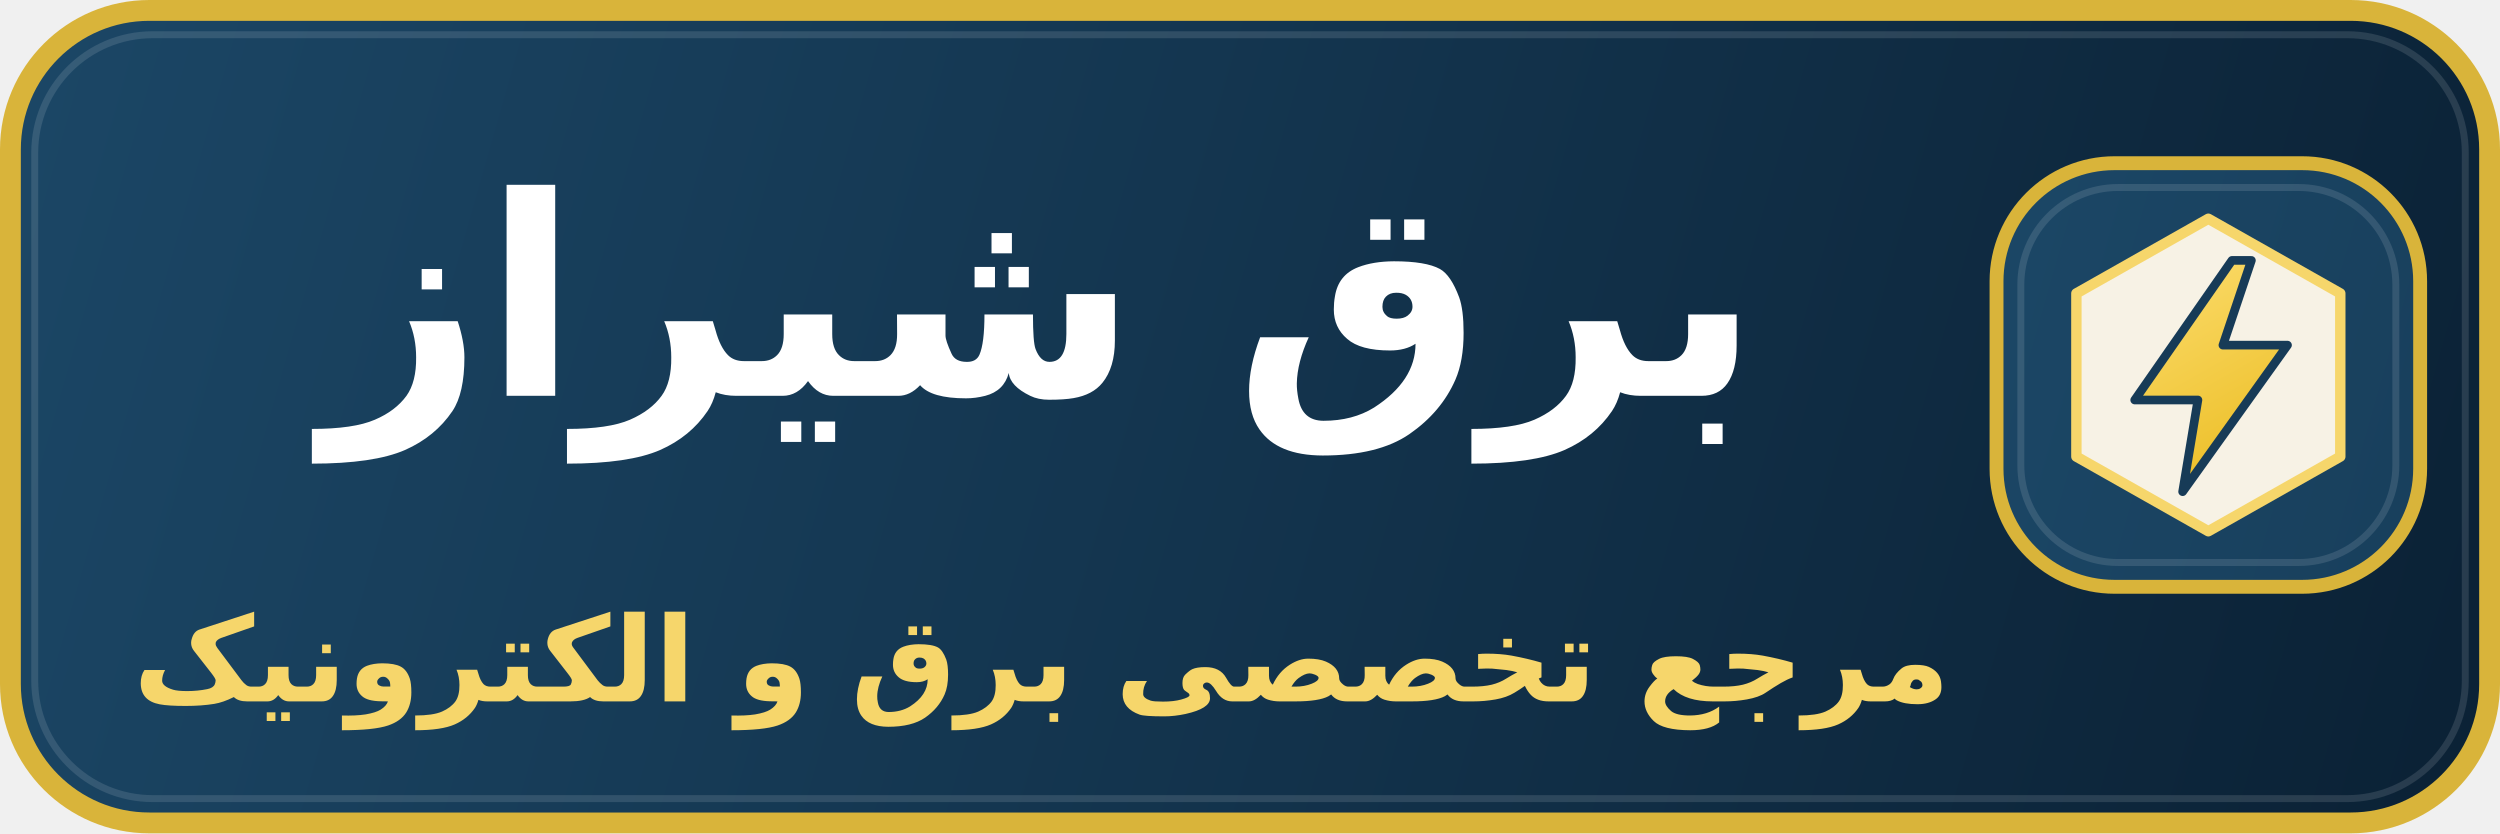
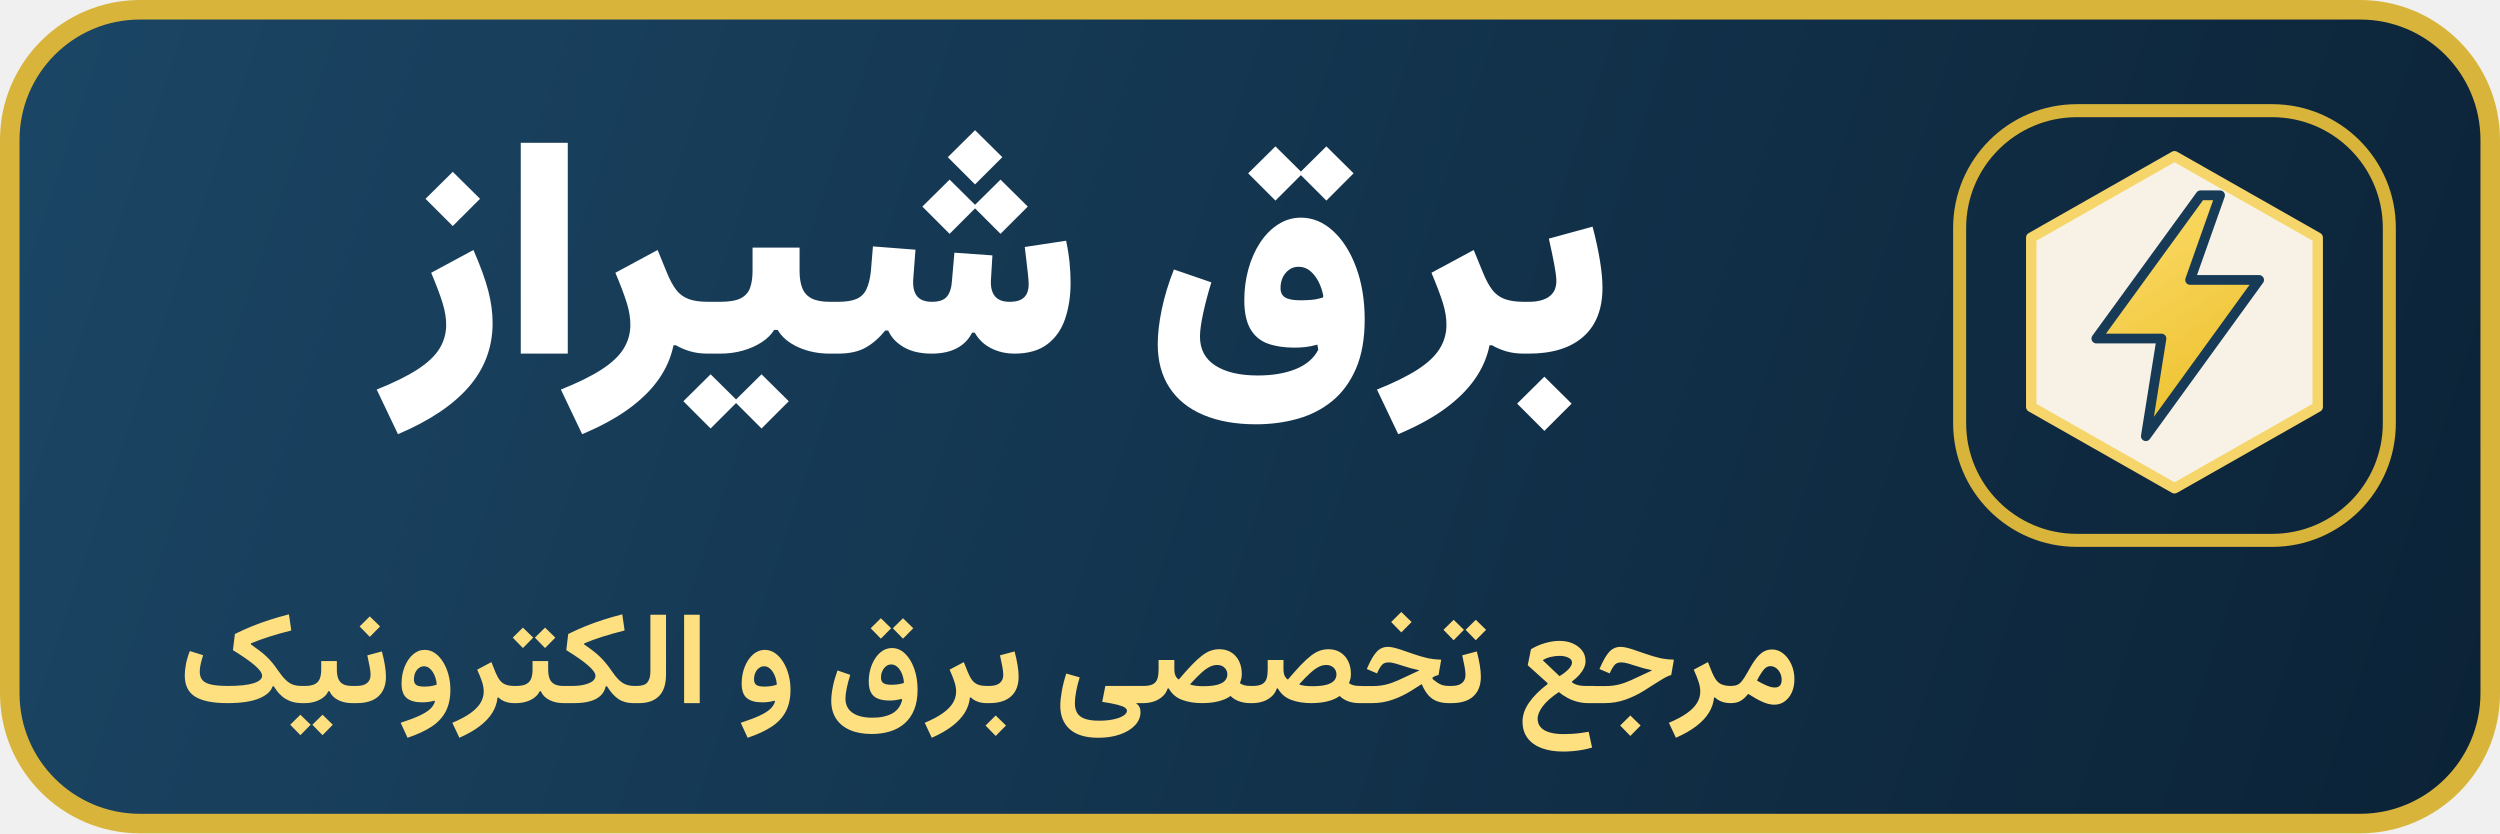
- <svg xmlns="http://www.w3.org/2000/svg" viewBox="0 0 360 120" fill="none" role="img" aria-labelledby="title desc">
+ <svg xmlns="http://www.w3.org/2000/svg" width="192" height="64" viewBox="0 0 192 64" fill="none" role="img" aria-labelledby="title desc">
  <defs>
-     <style>
-       @font-face {
-         font-family: Estedad;
-         font-style: normal;
-         font-weight: 800;
-         src: url('/shop/vendor/fonts/qdvjstk1ogitjvytdpnstdh9kgsljx96izgj.ttf') format('truetype');
-       }
-     </style>
-     <linearGradient id="header-navy" x1="8" y1="5" x2="352" y2="103" gradientUnits="userSpaceOnUse">
+     <linearGradient id="navy" x1="0" y1="0" x2="192" y2="64" gradientUnits="userSpaceOnUse">
      <stop stop-color="#1b4665" />
      <stop offset="1" stop-color="#0b2236" />
    </linearGradient>
-     <linearGradient id="header-gold" x1="20" y1="10" x2="45" y2="54" gradientUnits="userSpaceOnUse">
+     <linearGradient id="gold" x1="159" y1="12" x2="176" y2="38" gradientUnits="userSpaceOnUse">
      <stop stop-color="#ffe27a" />
      <stop offset="1" stop-color="#e7b511" />
    </linearGradient>
  </defs>
-   <rect x="1.5" y="1.5" width="357" height="117" rx="20" fill="url(#header-navy)" stroke="#d9b43a" stroke-width="3" />
-   <rect x="5" y="5" width="350" height="110" rx="17" stroke="#fff" stroke-opacity=".12" />
-   <text x="150" y="57" fill="#fff" font-family="Estedad, Vazirmatn, Tahoma, sans-serif" font-size="40" font-weight="800" text-anchor="middle" direction="rtl" unicode-bidi="plaintext">برق شیراز</text>
-   <text x="150" y="101" fill="#f6d66b" font-family="Estedad, Vazirmatn, Tahoma, sans-serif" font-size="17" font-weight="600" text-anchor="middle" direction="rtl" unicode-bidi="plaintext">مرجع تخصصی برق و الکترونیک</text>
-   <g transform="translate(286 22)">
-     <rect x="1.5" y="1.5" width="61" height="61" rx="17" fill="url(#header-navy)" stroke="#d9b43a" stroke-width="2" />
-     <rect x="5" y="5" width="54" height="54" rx="14" stroke="#fff" stroke-opacity=".12" />
-     <path d="M32 9.5 51 20.25v23.5L32 54.5 13 43.75v-23.5L32 9.5Z" fill="#f7f2e5" stroke="#f6d66b" stroke-width="1.5" stroke-linejoin="round" />
-     <path d="m35.4 15.5-14 20.1h9.1l-2.2 13.2 15.1-21.1h-9.3l4.1-12.2h-2.8Z" fill="url(#header-gold)" stroke="#173b57" stroke-width="1.25" stroke-linejoin="round" />
-   </g>
+   <rect x=".75" y=".75" width="190.5" height="62.5" rx="10" fill="url(#navy)" stroke="#d9b43a" stroke-width="1.5" />
+   <path d="M118.607,28.929L120.701,30.999 118.607,33.092 116.515,30.999 118.607,28.929z M54.575,28.745L56.53,30.679 58.486,28.745 60.578,30.815 58.486,32.908 56.53,30.953 54.575,32.908 52.483,30.815 54.575,28.745z M99.725,20.488C99.449,20.488 99.207,20.565 99,20.718 98.793,20.871 98.632,21.067 98.517,21.305 98.402,21.542 98.344,21.814 98.344,22.121 98.344,22.458 98.463,22.7 98.701,22.846 98.939,22.991 99.333,23.064 99.885,23.064 100.146,23.064 100.418,23.053 100.702,23.03 100.986,23.007 101.281,22.949 101.588,22.857L101.633,22.742C101.557,22.328 101.43,21.952 101.254,21.615 101.078,21.278 100.863,21.006 100.61,20.799 100.357,20.592 100.062,20.488 99.725,20.488z M36.36,19.2C36.896,20.427 37.276,21.469 37.498,22.328 37.72,23.187 37.832,24.015 37.832,24.812 37.832,26.667 37.226,28.297 36.014,29.7 34.803,31.103 32.986,32.318 30.564,33.345L28.931,29.918C30.234,29.397 31.277,28.883 32.058,28.377 32.841,27.871 33.404,27.338 33.749,26.779 34.094,26.219 34.266,25.609 34.266,24.95 34.266,24.429 34.175,23.869 33.99,23.271 33.806,22.673 33.515,21.899 33.116,20.948L36.36,19.2z M81.877,18.487C81.999,19.054 82.087,19.61 82.141,20.155 82.195,20.699 82.221,21.224 82.221,21.73 82.221,22.727 82.083,23.639 81.808,24.467 81.532,25.295 81.075,25.951 80.439,26.434 79.803,26.917 78.963,27.158 77.921,27.158 77.261,27.158 76.659,27.02 76.115,26.744 75.571,26.468 75.153,26.069 74.862,25.548L74.655,25.548C74.409,26.054 74.026,26.449 73.505,26.733 72.983,27.016 72.331,27.158 71.549,27.158 70.691,27.158 69.978,26.993 69.41,26.664 68.843,26.334 68.444,25.908 68.215,25.387L67.984,25.387C67.524,25.954 67.022,26.391 66.478,26.698 65.934,27.005 65.225,27.158 64.351,27.158L64.051,27.158 63.707,27.158C62.833,27.158 62.031,26.993 61.303,26.664 60.575,26.334 60.05,25.893 59.728,25.341L59.452,25.341C59.237,25.694 58.919,26.008 58.497,26.284 58.075,26.56 57.592,26.775 57.048,26.928 56.504,27.081 55.925,27.158 55.312,27.158L54.369,27.158C53.847,27.158 53.383,27.097 52.977,26.974 52.571,26.851 52.214,26.698 51.908,26.514L51.724,26.514C51.54,27.434 51.164,28.3 50.597,29.113 50.029,29.926 49.263,30.685 48.297,31.39 47.331,32.095 46.135,32.747 44.709,33.345L43.076,29.918C44.379,29.397 45.422,28.883 46.204,28.377 46.986,27.871 47.549,27.338 47.894,26.779 48.239,26.219 48.412,25.609 48.412,24.95 48.412,24.413 48.32,23.85 48.136,23.26 47.952,22.669 47.66,21.899 47.262,20.948L50.505,19.2 51.241,20.994C51.455,21.515 51.685,21.937 51.931,22.259 52.176,22.581 52.49,22.815 52.874,22.961 53.257,23.106 53.755,23.179 54.369,23.179L55.312,23.179C56.002,23.179 56.523,23.091 56.876,22.915 57.228,22.738 57.47,22.474 57.6,22.121 57.73,21.768 57.796,21.331 57.796,20.81L57.796,19.016 61.407,19.016 61.407,20.81C61.407,21.331 61.476,21.768 61.614,22.121 61.752,22.474 61.989,22.738 62.327,22.915 62.664,23.091 63.132,23.179 63.73,23.179L64.051,23.179 64.351,23.179C64.979,23.179 65.462,23.102 65.799,22.949 66.137,22.796 66.386,22.547 66.547,22.201 66.708,21.857 66.819,21.408 66.881,20.856L67.042,18.924 70.308,19.177 70.146,21.316C70.085,21.929 70.17,22.393 70.399,22.708 70.63,23.022 71.021,23.179 71.573,23.179 72.124,23.179 72.512,23.041 72.734,22.765 72.956,22.489 73.083,22.075 73.114,21.523L73.298,19.407 76.218,19.614 76.104,21.5C76.073,22.052 76.176,22.47 76.414,22.754 76.652,23.037 77.023,23.179 77.53,23.179 78.051,23.179 78.426,23.064 78.657,22.834 78.886,22.604 79.002,22.267 79.002,21.822 79.002,21.669 78.986,21.443 78.955,21.144 78.925,20.845 78.886,20.503 78.84,20.12 78.795,19.737 78.748,19.353 78.702,18.97L81.877,18.487z M122.311,17.406C122.556,18.341 122.744,19.208 122.874,20.005 123.004,20.802 123.07,21.5 123.07,22.098 123.07,23.739 122.579,24.992 121.598,25.859 120.616,26.725 119.221,27.158 117.411,27.158L117.044,27.158C116.522,27.158 116.058,27.097 115.652,26.974 115.246,26.851 114.889,26.698 114.583,26.514L114.398,26.514C114.215,27.434 113.839,28.3 113.271,29.113 112.704,29.926 111.938,30.685 110.972,31.39 110.006,32.095 108.81,32.747 107.383,33.345L105.751,29.918C107.054,29.397 108.097,28.883 108.879,28.377 109.66,27.871 110.224,27.338 110.569,26.779 110.914,26.219 111.087,25.609 111.087,24.95 111.087,24.413 110.994,23.85 110.811,23.26 110.627,22.669 110.335,21.899 109.937,20.948L113.18,19.2 113.916,20.994C114.13,21.515 114.36,21.937 114.605,22.259 114.851,22.581 115.165,22.815 115.549,22.961 115.932,23.106 116.43,23.179 117.044,23.179L117.411,23.179C118.086,23.179 118.607,23.045 118.976,22.777 119.343,22.508 119.528,22.113 119.528,21.592 119.528,21.301 119.474,20.871 119.367,20.304 119.259,19.737 119.121,19.077 118.952,18.326L122.311,17.406z M99.909,16.716C100.813,16.716 101.637,17.057 102.381,17.74 103.125,18.422 103.715,19.353 104.152,20.534 104.589,21.715 104.807,23.049 104.808,24.536 104.807,26.023 104.585,27.281 104.141,28.308 103.696,29.335 103.09,30.163 102.324,30.792 101.557,31.421 100.671,31.877 99.667,32.16 98.663,32.444 97.593,32.586 96.458,32.586 94.91,32.586 93.568,32.348 92.434,31.873 91.299,31.398 90.429,30.7 89.823,29.78 89.217,28.86 88.914,27.741 88.914,26.422 88.914,25.64 89.018,24.751 89.225,23.754 89.432,22.757 89.743,21.738 90.157,20.695L93.032,21.684C92.771,22.527 92.56,23.325 92.399,24.076 92.238,24.827 92.158,25.418 92.158,25.847 92.158,26.828 92.552,27.572 93.342,28.078 94.132,28.584 95.216,28.837 96.596,28.837 97.731,28.837 98.705,28.672 99.518,28.343 100.33,28.013 100.905,27.518 101.243,26.859L101.174,26.468C100.836,26.56 100.533,26.621 100.265,26.652 99.997,26.683 99.709,26.698 99.402,26.698 98.62,26.698 97.942,26.595 97.367,26.388 96.792,26.181 96.347,25.809 96.033,25.272 95.719,24.735 95.562,23.992 95.562,23.041 95.562,22.228 95.665,21.443 95.872,20.684 96.079,19.925 96.378,19.246 96.769,18.648 97.16,18.05 97.624,17.579 98.16,17.234 98.697,16.889 99.28,16.716 99.909,16.716z M72.929,13.795L74.884,15.729 76.84,13.795 78.933,15.865 76.84,17.958 74.884,16.003 72.929,17.958 70.837,15.865 72.929,13.795z M34.773,13.197L36.866,15.267 34.773,17.36 32.68,15.267 34.773,13.197z M97.953,11.242L99.909,13.176 101.864,11.242 103.956,13.312 101.864,15.405 99.909,13.45 97.953,15.405 95.86,13.312 97.953,11.242z M39.994,10.966L43.605,10.966 43.605,27.158 39.994,27.158 39.994,10.966z M74.884,10L76.978,12.07 74.884,14.163 72.792,12.07 74.884,10z" fill="#fff" />
+   <path d="M145.21,54.95L146,55.72 145.21,56.52 144.43,55.72 145.21,54.95z M96.47,54.95L97.26,55.72 96.47,56.52 95.69,55.72 96.47,54.95z M44.77,54.89L45.56,55.66 44.77,56.46 43.99,55.66 44.77,54.89z M43.07,54.89L43.86,55.66 43.07,56.46 42.29,55.66 43.07,54.89z M78.68,51.17C78.54,51.17 78.41,51.215 78.29,51.305 78.17,51.395 78.077,51.515 78.01,51.665 77.943,51.815 77.91,51.987 77.91,52.18 77.91,52.38 77.97,52.522 78.09,52.605 78.21,52.688 78.41,52.73 78.69,52.73 78.823,52.73 78.968,52.722 79.125,52.705 79.282,52.688 79.453,52.65 79.64,52.59L79.66,52.55C79.647,52.377 79.613,52.208 79.56,52.045 79.507,51.882 79.438,51.735 79.355,51.605 79.272,51.475 79.173,51.37 79.06,51.29 78.947,51.21 78.82,51.17 78.68,51.17z M52.56,51.17C52.42,51.17 52.29,51.215 52.17,51.305 52.05,51.395 51.957,51.515 51.89,51.665 51.823,51.815 51.79,51.987 51.79,52.18 51.79,52.38 51.85,52.522 51.97,52.605 52.09,52.688 52.29,52.73 52.57,52.73 52.703,52.73 52.848,52.722 53.005,52.705 53.162,52.688 53.333,52.65 53.52,52.59L53.54,52.55C53.527,52.377 53.493,52.208 53.44,52.045 53.387,51.882 53.318,51.735 53.235,51.605 53.152,51.475 53.053,51.37 52.94,51.29 52.827,51.21 52.7,51.17 52.56,51.17z M155.96,51.16C155.86,51.16 155.763,51.187 155.67,51.24 155.577,51.293 155.483,51.383 155.39,51.51 155.297,51.637 155.19,51.803 155.07,52.01L154.95,52.24 154.95,52.28C155.23,52.44 155.482,52.567 155.705,52.66 155.928,52.753 156.13,52.8 156.31,52.8 156.483,52.8 156.613,52.75 156.7,52.65 156.787,52.55 156.83,52.403 156.83,52.21 156.83,52.017 156.79,51.84 156.71,51.68 156.63,51.52 156.525,51.393 156.395,51.3 156.265,51.207 156.12,51.16 155.96,51.16z M121.85,51.07C121.67,51.07 121.483,51.117 121.29,51.21 121.097,51.303 120.88,51.458 120.64,51.675 120.4,51.892 120.11,52.187 119.77,52.56 119.883,52.607 120.023,52.642 120.19,52.665 120.357,52.688 120.55,52.7 120.77,52.7 121.243,52.7 121.615,52.662 121.885,52.585 122.155,52.508 122.348,52.402 122.465,52.265 122.582,52.128 122.64,51.973 122.64,51.8 122.64,51.593 122.568,51.42 122.425,51.28 122.282,51.14 122.09,51.07 121.85,51.07z M113.47,51.07C113.29,51.07 113.103,51.117 112.91,51.21 112.717,51.303 112.5,51.458 112.26,51.675 112.02,51.892 111.73,52.187 111.39,52.56 111.503,52.607 111.643,52.642 111.81,52.665 111.977,52.688 112.17,52.7 112.39,52.7 112.863,52.7 113.235,52.662 113.505,52.585 113.775,52.508 113.968,52.402 114.085,52.265 114.202,52.128 114.26,51.973 114.26,51.8 114.26,51.593 114.188,51.42 114.045,51.28 113.902,51.14 113.71,51.07 113.47,51.07z M88.44,51.03C88.293,51.03 88.162,51.077 88.045,51.17 87.928,51.263 87.835,51.385 87.765,51.535 87.695,51.685 87.66,51.853 87.66,52.04 87.66,52.24 87.722,52.382 87.845,52.465 87.968,52.548 88.173,52.59 88.46,52.59 88.593,52.59 88.738,52.582 88.895,52.565 89.052,52.548 89.22,52.513 89.4,52.46L89.42,52.41C89.407,52.19 89.358,51.973 89.275,51.76 89.192,51.547 89.078,51.372 88.935,51.235 88.792,51.098 88.627,51.03 88.44,51.03z M139.78,50.37C139.553,50.37 139.327,50.397 139.1,50.45 138.873,50.503 138.673,50.583 138.5,50.69L138.5,50.72 139.77,51.93C140.083,51.737 140.322,51.55 140.485,51.37 140.648,51.19 140.73,51.027 140.73,50.88 140.73,50.767 140.685,50.673 140.595,50.6 140.505,50.527 140.39,50.47 140.25,50.43 140.11,50.39 139.953,50.37 139.78,50.37z M97.92,50.03C98.02,50.41 98.097,50.763 98.15,51.09 98.203,51.417 98.23,51.71 98.23,51.97 98.23,52.617 98.04,53.117 97.66,53.47 97.28,53.823 96.72,54 95.98,54L95.78,54C95.513,54 95.278,53.962 95.075,53.885 94.872,53.808 94.703,53.703 94.57,53.57L94.49,53.57C94.45,53.983 94.317,54.373 94.09,54.74 93.863,55.107 93.54,55.45 93.12,55.77 92.7,56.09 92.18,56.387 91.56,56.66L91.02,55.51C91.593,55.27 92.057,55.023 92.41,54.77 92.763,54.517 93.022,54.253 93.185,53.98 93.348,53.707 93.43,53.417 93.43,53.11 93.43,52.883 93.39,52.643 93.31,52.39 93.23,52.137 93.103,51.817 92.93,51.43L94.02,50.85 94.34,51.65C94.44,51.89 94.548,52.087 94.665,52.24 94.782,52.393 94.928,52.505 95.105,52.575 95.282,52.645 95.507,52.68 95.78,52.68L95.98,52.68C96.34,52.68 96.608,52.605 96.785,52.455 96.962,52.305 97.05,52.097 97.05,51.83 97.05,51.663 97.027,51.453 96.98,51.2 96.933,50.947 96.873,50.657 96.8,50.33L97.92,50.03z M78.73,49.91C79.023,49.91 79.29,49.995 79.53,50.165 79.77,50.335 79.978,50.563 80.155,50.85 80.332,51.137 80.468,51.462 80.565,51.825 80.662,52.188 80.71,52.57 80.71,52.97 80.71,53.623 80.59,54.18 80.35,54.64 80.11,55.1 79.747,55.49 79.26,55.81 78.773,56.13 78.16,56.413 77.42,56.66L76.89,55.51C77.483,55.317 77.96,55.137 78.32,54.97 78.68,54.803 78.953,54.635 79.14,54.465 79.327,54.295 79.453,54.103 79.52,53.89L79.49,53.81C79.303,53.863 79.133,53.898 78.98,53.915 78.827,53.932 78.68,53.94 78.54,53.94 78.02,53.94 77.627,53.832 77.36,53.615 77.093,53.398 76.96,53.027 76.96,52.5 76.96,52.033 77.038,51.603 77.195,51.21 77.352,50.817 77.565,50.502 77.835,50.265 78.105,50.028 78.403,49.91 78.73,49.91z M52.61,49.91C52.903,49.91 53.17,49.995 53.41,50.165 53.65,50.335 53.858,50.563 54.035,50.85 54.212,51.137 54.348,51.462 54.445,51.825 54.542,52.188 54.59,52.57 54.59,52.97 54.59,53.623 54.47,54.18 54.23,54.64 53.99,55.1 53.627,55.49 53.14,55.81 52.653,56.13 52.04,56.413 51.3,56.66L50.77,55.51C51.363,55.317 51.84,55.137 52.2,54.97 52.56,54.803 52.833,54.635 53.02,54.465 53.207,54.295 53.333,54.103 53.4,53.89L53.37,53.81C53.183,53.863 53.013,53.898 52.86,53.915 52.707,53.932 52.56,53.94 52.42,53.94 51.9,53.94 51.507,53.832 51.24,53.615 50.973,53.398 50.84,53.027 50.84,52.5 50.84,52.033 50.918,51.603 51.075,51.21 51.232,50.817 51.445,50.502 51.715,50.265 51.985,50.028 52.283,49.91 52.61,49.91z M156.09,49.88C156.403,49.88 156.69,49.983 156.95,50.19 157.21,50.397 157.418,50.673 157.575,51.02 157.732,51.367 157.81,51.75 157.81,52.17 157.81,52.55 157.743,52.887 157.61,53.18 157.477,53.473 157.293,53.703 157.06,53.87 156.827,54.037 156.563,54.12 156.27,54.12 155.99,54.12 155.688,54.048 155.365,53.905 155.042,53.762 154.687,53.563 154.3,53.31L154.24,53.31C154.053,53.55 153.86,53.725 153.66,53.835 153.46,53.945 153.217,54 152.93,54 152.663,54 152.428,53.962 152.225,53.885 152.022,53.808 151.853,53.703 151.72,53.57L151.64,53.57C151.6,53.983 151.467,54.373 151.24,54.74 151.013,55.107 150.69,55.45 150.27,55.77 149.85,56.09 149.33,56.387 148.71,56.66L148.17,55.51C148.743,55.27 149.207,55.023 149.56,54.77 149.913,54.517 150.172,54.253 150.335,53.98 150.498,53.707 150.58,53.417 150.58,53.11 150.58,52.883 150.54,52.643 150.46,52.39 150.38,52.137 150.253,51.817 150.08,51.43L151.17,50.85 151.49,51.65C151.59,51.89 151.698,52.087 151.815,52.24 151.932,52.393 152.078,52.505 152.255,52.575 152.432,52.645 152.657,52.68 152.93,52.68 153.123,52.68 153.285,52.653 153.415,52.6 153.545,52.547 153.67,52.443 153.79,52.29 153.91,52.137 154.047,51.923 154.2,51.65 154.433,51.217 154.647,50.872 154.84,50.615 155.033,50.358 155.23,50.172 155.43,50.055 155.63,49.938 155.85,49.88 156.09,49.88z M88.5,49.77C88.88,49.77 89.218,49.915 89.515,50.205 89.812,50.495 90.045,50.88 90.215,51.36 90.385,51.84 90.47,52.377 90.47,52.97 90.47,53.563 90.383,54.073 90.21,54.5 90.037,54.927 89.793,55.278 89.48,55.555 89.167,55.832 88.795,56.037 88.365,56.17 87.935,56.303 87.463,56.37 86.95,56.37 86.303,56.37 85.748,56.27 85.285,56.07 84.822,55.87 84.465,55.58 84.215,55.2 83.965,54.82 83.84,54.36 83.84,53.82 83.84,53.5 83.882,53.137 83.965,52.73 84.048,52.323 84.167,51.91 84.32,51.49L85.3,51.83C85.187,52.183 85.097,52.522 85.03,52.845 84.963,53.168 84.93,53.433 84.93,53.64 84.93,54.12 85.11,54.487 85.47,54.74 85.83,54.993 86.34,55.12 87,55.12 87.613,55.12 88.117,55.013 88.51,54.8 88.903,54.587 89.16,54.247 89.28,53.78L89.25,53.67C89.063,53.723 88.895,53.758 88.745,53.775 88.595,53.792 88.45,53.8 88.31,53.8 87.983,53.8 87.7,53.757 87.46,53.67 87.22,53.583 87.037,53.433 86.91,53.22 86.783,53.007 86.72,52.713 86.72,52.34 86.72,52 86.763,51.678 86.85,51.375 86.937,51.072 87.06,50.798 87.22,50.555 87.38,50.312 87.568,50.12 87.785,49.98 88.002,49.84 88.24,49.77 88.5,49.77z M126.59,49.68C126.71,49.68 126.84,49.695 126.98,49.725 127.12,49.755 127.302,49.805 127.525,49.875 127.748,49.945 128.033,50.043 128.38,50.17 128.633,50.257 128.858,50.33 129.055,50.39 129.252,50.45 129.432,50.498 129.595,50.535 129.758,50.572 129.925,50.6 130.095,50.62 130.265,50.64 130.453,50.653 130.66,50.66L130.68,50.69 130.48,51.84C130.413,51.853 130.345,51.873 130.275,51.9 130.205,51.927 130.12,51.97 130.02,52.03L130.02,52.14C130.16,52.26 130.29,52.36 130.41,52.44 130.53,52.52 130.657,52.58 130.79,52.62 130.923,52.66 131.08,52.68 131.26,52.68L131.28,52.68 131.48,52.68C131.84,52.68 132.108,52.605 132.285,52.455 132.462,52.305 132.55,52.097 132.55,51.83 132.55,51.663 132.527,51.453 132.48,51.2 132.433,50.947 132.373,50.657 132.3,50.33L133.42,50.03C133.52,50.41 133.597,50.763 133.65,51.09 133.703,51.417 133.73,51.71 133.73,51.97 133.73,52.617 133.54,53.117 133.16,53.47 132.78,53.823 132.22,54 131.48,54L131.28,54 131.25,54C130.93,54 130.64,53.953 130.38,53.86 130.12,53.767 129.893,53.612 129.7,53.395 129.507,53.178 129.337,52.893 129.19,52.54 129.077,52.607 128.953,52.683 128.82,52.77 128.687,52.857 128.54,52.95 128.38,53.05 127.947,53.323 127.477,53.55 126.97,53.73 126.463,53.91 125.93,54 125.37,54L124.55,54 124.54,54 124.39,54C124.09,54 123.808,53.953 123.545,53.86 123.282,53.767 123.063,53.63 122.89,53.45 122.637,53.63 122.327,53.767 121.96,53.86 121.593,53.953 121.17,54 120.69,54 120.123,54 119.615,53.917 119.165,53.75 118.715,53.583 118.373,53.29 118.14,52.87L118.06,52.87C117.98,53.117 117.845,53.325 117.655,53.495 117.465,53.665 117.243,53.792 116.99,53.875 116.737,53.958 116.473,54 116.2,54L116.17,54 116.17,54 116.01,54C115.71,54 115.428,53.953 115.165,53.86 114.902,53.767 114.683,53.63 114.51,53.45 114.257,53.63 113.947,53.767 113.58,53.86 113.213,53.953 112.79,54 112.31,54 111.743,54 111.235,53.917 110.785,53.75 110.335,53.583 109.993,53.29 109.76,52.87L109.68,52.87C109.6,53.117 109.465,53.325 109.275,53.495 109.085,53.665 108.863,53.792 108.61,53.875 108.357,53.958 108.093,54 107.82,54L107.79,54 107.28,54 107.28,54.04C107.38,54.107 107.457,54.195 107.51,54.305 107.563,54.415 107.59,54.543 107.59,54.69 107.59,55.063 107.45,55.4 107.17,55.7 106.89,56 106.505,56.235 106.015,56.405 105.525,56.575 104.97,56.66 104.35,56.66 103.383,56.66 102.655,56.443 102.165,56.01 101.675,55.577 101.43,54.973 101.43,54.2 101.43,53.88 101.47,53.5 101.55,53.06 101.63,52.62 101.743,52.177 101.89,51.73L102.92,52.02C102.807,52.373 102.717,52.73 102.65,53.09 102.583,53.45 102.55,53.753 102.55,54 102.55,54.3 102.608,54.55 102.725,54.75 102.842,54.95 103.037,55.1 103.31,55.2 103.583,55.3 103.953,55.35 104.42,55.35 104.833,55.35 105.2,55.315 105.52,55.245 105.84,55.175 106.092,55.082 106.275,54.965 106.458,54.848 106.55,54.723 106.55,54.59 106.55,54.503 106.5,54.423 106.4,54.35 106.3,54.277 106.113,54.203 105.84,54.13 105.567,54.057 105.17,53.98 104.65,53.9L104.89,52.68 107.79,52.68 107.82,52.68C108.147,52.68 108.393,52.632 108.56,52.535 108.727,52.438 108.838,52.297 108.895,52.11 108.952,51.923 108.98,51.697 108.98,51.43L108.98,50.69 110.19,50.69 110.19,51.37C110.19,51.583 110.218,51.755 110.275,51.885 110.332,52.015 110.417,52.117 110.53,52.19 110.903,51.75 111.233,51.38 111.52,51.08 111.807,50.78 112.067,50.54 112.3,50.36 112.533,50.18 112.758,50.052 112.975,49.975 113.192,49.898 113.413,49.86 113.64,49.86 114,49.86 114.31,49.943 114.57,50.11 114.83,50.277 115.028,50.503 115.165,50.79 115.302,51.077 115.37,51.4 115.37,51.76 115.37,51.893 115.357,52.018 115.33,52.135 115.303,52.252 115.267,52.36 115.22,52.46 115.307,52.533 115.417,52.588 115.55,52.625 115.683,52.662 115.84,52.68 116.02,52.68L116.17,52.68 116.17,52.68 116.2,52.68C116.527,52.68 116.773,52.632 116.94,52.535 117.107,52.438 117.218,52.297 117.275,52.11 117.332,51.923 117.36,51.697 117.36,51.43L117.36,50.69 118.57,50.69 118.57,51.37C118.57,51.583 118.598,51.755 118.655,51.885 118.712,52.015 118.797,52.117 118.91,52.19 119.283,51.75 119.613,51.38 119.9,51.08 120.187,50.78 120.447,50.54 120.68,50.36 120.913,50.18 121.138,50.052 121.355,49.975 121.572,49.898 121.793,49.86 122.02,49.86 122.38,49.86 122.69,49.943 122.95,50.11 123.21,50.277 123.408,50.503 123.545,50.79 123.682,51.077 123.75,51.4 123.75,51.76 123.75,51.893 123.737,52.018 123.71,52.135 123.683,52.252 123.647,52.36 123.6,52.46 123.687,52.533 123.797,52.588 123.93,52.625 124.063,52.662 124.22,52.68 124.4,52.68L124.55,52.68 124.55,52.69 125.4,52.69C125.787,52.69 126.135,52.652 126.445,52.575 126.755,52.498 127.063,52.39 127.37,52.25 127.723,52.09 128.025,51.95 128.275,51.83 128.525,51.71 128.76,51.6 128.98,51.5L128.98,51.47C128.78,51.43 128.575,51.382 128.365,51.325 128.155,51.268 127.93,51.2 127.69,51.12 127.49,51.053 127.325,51.002 127.195,50.965 127.065,50.928 126.957,50.903 126.87,50.89 126.783,50.877 126.703,50.87 126.63,50.87 126.51,50.87 126.403,50.892 126.31,50.935 126.217,50.978 126.132,51.053 126.055,51.16 125.978,51.267 125.893,51.417 125.8,51.61L125.76,51.72 124.97,51.38 125.02,51.27C125.26,50.71 125.497,50.305 125.73,50.055 125.963,49.805 126.25,49.68 126.59,49.68z M139.77,49.22C140.15,49.22 140.488,49.285 140.785,49.415 141.082,49.545 141.32,49.725 141.5,49.955 141.68,50.185 141.77,50.46 141.77,50.78 141.77,50.953 141.728,51.128 141.645,51.305 141.562,51.482 141.443,51.657 141.29,51.83 141.137,52.003 140.95,52.173 140.73,52.34L140.73,52.4C140.803,52.46 140.892,52.512 140.995,52.555 141.098,52.598 141.217,52.63 141.35,52.65 141.483,52.67 141.63,52.68 141.79,52.68L142.42,52.68 142.42,52.69 143.27,52.69C143.657,52.69 144.005,52.652 144.315,52.575 144.625,52.498 144.933,52.39 145.24,52.25 145.593,52.09 145.895,51.95 146.145,51.83 146.395,51.71 146.63,51.6 146.85,51.5L146.85,51.47C146.65,51.43 146.445,51.382 146.235,51.325 146.025,51.268 145.8,51.2 145.56,51.12 145.36,51.053 145.195,51.002 145.065,50.965 144.935,50.928 144.827,50.903 144.74,50.89 144.653,50.877 144.573,50.87 144.5,50.87 144.38,50.87 144.273,50.892 144.18,50.935 144.087,50.978 144.002,51.053 143.925,51.16 143.848,51.267 143.763,51.417 143.67,51.61L143.63,51.72 142.84,51.38 142.89,51.27C143.13,50.71 143.367,50.305 143.6,50.055 143.833,49.805 144.12,49.68 144.46,49.68 144.58,49.68 144.71,49.695 144.85,49.725 144.99,49.755 145.172,49.805 145.395,49.875 145.618,49.945 145.903,50.043 146.25,50.17 146.503,50.257 146.728,50.33 146.925,50.39 147.122,50.45 147.302,50.498 147.465,50.535 147.628,50.572 147.795,50.6 147.965,50.62 148.135,50.64 148.323,50.653 148.53,50.66L148.55,50.69 148.35,51.84C148.257,51.867 148.152,51.907 148.035,51.96 147.918,52.013 147.782,52.088 147.625,52.185 147.468,52.282 147.278,52.4 147.055,52.54 146.832,52.68 146.563,52.85 146.25,53.05 145.817,53.323 145.347,53.55 144.84,53.73 144.333,53.91 143.8,54 143.24,54L142.42,54 142.41,54 141.98,54C141.693,54 141.415,53.965 141.145,53.895 140.875,53.825 140.62,53.725 140.38,53.595 140.14,53.465 139.92,53.317 139.72,53.15 139.16,53.523 138.748,53.887 138.485,54.24 138.222,54.593 138.09,54.91 138.09,55.19 138.09,55.463 138.172,55.688 138.335,55.865 138.498,56.042 138.73,56.172 139.03,56.255 139.33,56.338 139.683,56.38 140.09,56.38 140.27,56.38 140.477,56.373 140.71,56.36 140.943,56.347 141.175,56.325 141.405,56.295 141.635,56.265 141.837,56.233 142.01,56.2L142.27,57.41C142.063,57.477 141.833,57.533 141.58,57.58 141.327,57.627 141.068,57.662 140.805,57.685 140.542,57.708 140.293,57.72 140.06,57.72 139.42,57.72 138.865,57.632 138.395,57.455 137.925,57.278 137.563,57.018 137.31,56.675 137.057,56.332 136.93,55.913 136.93,55.42 136.93,54.933 137.095,54.45 137.425,53.97 137.755,53.49 138.23,53.013 138.85,52.54L138.85,52.46 137.33,51.09 137.58,49.86C137.92,49.653 138.283,49.495 138.67,49.385 139.057,49.275 139.423,49.22 139.77,49.22z M61.86,48.2L62.65,48.97 61.86,49.77 61.08,48.97 61.86,48.2z M60.16,48.2L60.95,48.97 60.16,49.77 59.38,48.97 60.16,48.2z M133.34,47.6L134.13,48.37 133.34,49.17 132.56,48.37 133.34,47.6z M131.64,47.6L132.43,48.37 131.64,49.17 130.86,48.37 131.64,47.6z M89.35,47.48L90.14,48.25 89.35,49.05 88.57,48.25 89.35,47.48z M87.65,47.48L88.44,48.25 87.65,49.05 86.87,48.25 87.65,47.48z M48.4,47.34L49.19,48.11 48.4,48.91 47.62,48.11 48.4,47.34z M72.54,47.21L73.74,47.21 73.74,54 72.54,54 72.54,47.21z M67.79,47.18L67.97,48.42C67.337,48.58 66.773,48.738 66.28,48.895 65.787,49.052 65.317,49.223 64.87,49.41L64.86,49.49C65.133,49.677 65.368,49.847 65.565,50 65.762,50.153 65.935,50.303 66.085,50.45 66.235,50.597 66.377,50.75 66.51,50.91 66.643,51.07 66.78,51.25 66.92,51.45 67.14,51.777 67.34,52.028 67.52,52.205 67.7,52.382 67.887,52.505 68.08,52.575 68.273,52.645 68.49,52.68 68.73,52.68L68.87,52.68 68.87,52.68 68.87,52.68 68.91,52.68C69.31,52.68 69.583,52.585 69.73,52.395 69.877,52.205 69.95,51.93 69.95,51.57L69.95,47.21 71.15,47.21 71.15,51.79C71.15,52.543 70.97,53.1 70.61,53.46 70.25,53.82 69.743,54 69.09,54L68.87,54 68.87,54 68.87,54 68.63,54C68.183,54 67.805,53.895 67.495,53.685 67.185,53.475 66.893,53.15 66.62,52.71L66.52,52.71C66.453,53.01 66.315,53.255 66.105,53.445 65.895,53.635 65.622,53.775 65.285,53.865 64.948,53.955 64.547,54 64.08,54L63.42,54 63.26,54C62.867,54 62.512,53.92 62.195,53.76 61.878,53.6 61.66,53.377 61.54,53.09L61.44,53.09C61.36,53.277 61.228,53.438 61.045,53.575 60.862,53.712 60.65,53.817 60.41,53.89 60.17,53.963 59.913,54 59.64,54L59.5,54C59.233,54 58.998,53.962 58.795,53.885 58.592,53.808 58.423,53.703 58.29,53.57L58.21,53.57C58.17,53.983 58.037,54.373 57.81,54.74 57.583,55.107 57.26,55.45 56.84,55.77 56.42,56.09 55.9,56.387 55.28,56.66L54.74,55.51C55.313,55.27 55.777,55.023 56.13,54.77 56.483,54.517 56.742,54.253 56.905,53.98 57.068,53.707 57.15,53.417 57.15,53.11 57.15,52.883 57.11,52.643 57.03,52.39 56.95,52.137 56.823,51.817 56.65,51.43L57.74,50.85 58.06,51.65C58.16,51.89 58.268,52.087 58.385,52.24 58.502,52.393 58.648,52.505 58.825,52.575 59.002,52.645 59.227,52.68 59.5,52.68L59.64,52.68C59.98,52.68 60.24,52.632 60.42,52.535 60.6,52.438 60.725,52.297 60.795,52.11 60.865,51.923 60.9,51.697 60.9,51.43L60.9,50.77 62.1,50.77 62.1,51.43C62.1,51.697 62.135,51.923 62.205,52.11 62.275,52.297 62.395,52.438 62.565,52.535 62.735,52.632 62.97,52.68 63.27,52.68L63.42,52.68 63.94,52.68C64.293,52.68 64.603,52.648 64.87,52.585 65.137,52.522 65.347,52.433 65.5,52.32 65.653,52.207 65.73,52.067 65.73,51.9 65.73,51.693 65.538,51.425 65.155,51.095 64.772,50.765 64.217,50.377 63.49,49.93L63.64,48.69C64.1,48.463 64.543,48.263 64.97,48.09 65.397,47.917 65.838,47.757 66.295,47.61 66.752,47.463 67.25,47.32 67.79,47.18z M42.19,47.18L42.37,48.42C41.737,48.58 41.175,48.738 40.685,48.895 40.195,49.052 39.723,49.223 39.27,49.41L39.27,49.49C39.537,49.677 39.77,49.847 39.97,50 40.17,50.153 40.345,50.303 40.495,50.45 40.645,50.597 40.787,50.75 40.92,50.91 41.053,51.07 41.187,51.25 41.32,51.45 41.54,51.77 41.742,52.02 41.925,52.2 42.108,52.38 42.295,52.505 42.485,52.575 42.675,52.645 42.897,52.68 43.15,52.68L43.27,52.68 43.41,52.68C43.75,52.68 44.01,52.632 44.19,52.535 44.37,52.438 44.495,52.297 44.565,52.11 44.635,51.923 44.67,51.697 44.67,51.43L44.67,50.77 45.87,50.77 45.87,51.43C45.87,51.697 45.905,51.923 45.975,52.11 46.045,52.297 46.165,52.438 46.335,52.535 46.505,52.632 46.74,52.68 47.04,52.68L47.19,52.68 47.19,52.68 47.19,52.68 47.39,52.68C47.75,52.68 48.018,52.605 48.195,52.455 48.372,52.305 48.46,52.097 48.46,51.83 48.46,51.663 48.437,51.453 48.39,51.2 48.343,50.947 48.283,50.657 48.21,50.33L49.33,50.03C49.43,50.41 49.507,50.763 49.56,51.09 49.613,51.417 49.64,51.71 49.64,51.97 49.64,52.617 49.45,53.117 49.07,53.47 48.69,53.823 48.13,54 47.39,54L47.19,54 47.19,54 47.19,54 47.03,54C46.637,54 46.282,53.92 45.965,53.76 45.648,53.6 45.43,53.377 45.31,53.09L45.21,53.09C45.13,53.277 44.998,53.438 44.815,53.575 44.632,53.712 44.42,53.817 44.18,53.89 43.94,53.963 43.683,54 43.41,54L43.27,54 43.17,54C42.717,54 42.312,53.895 41.955,53.685 41.598,53.475 41.29,53.15 41.03,52.71L40.93,52.71C40.823,53.083 40.483,53.392 39.91,53.635 39.337,53.878 38.52,54 37.46,54 36.36,54 35.54,53.837 35,53.51 34.46,53.183 34.19,52.637 34.19,51.87 34.19,51.617 34.22,51.33 34.28,51.01 34.34,50.69 34.44,50.353 34.58,50L35.6,50.32C35.507,50.607 35.44,50.852 35.4,51.055 35.36,51.258 35.34,51.433 35.34,51.58 35.34,51.853 35.408,52.07 35.545,52.23 35.682,52.39 35.908,52.505 36.225,52.575 36.542,52.645 36.973,52.68 37.52,52.68 38.393,52.68 39.047,52.61 39.48,52.47 39.913,52.33 40.13,52.14 40.13,51.9 40.13,51.687 39.938,51.417 39.555,51.09 39.172,50.763 38.617,50.377 37.89,49.93L38.04,48.69C38.5,48.463 38.943,48.263 39.37,48.09 39.797,47.917 40.238,47.757 40.695,47.61 41.152,47.463 41.65,47.32 42.19,47.18z M127.62,47L128.41,47.77 127.62,48.57 126.84,47.77 127.62,47z" fill="#ffe080" transform="translate(-20 0)" />
+   <rect x="150.5" y="8.5" width="33" height="33" rx="9" stroke="#d9b43a" />
+   <path d="m167 12 11 6.25v13L167 37.5l-11-6.25v-13Z" fill="#f7f2e5" stroke="#f6d66b" stroke-width=".8" stroke-linejoin="round" />
+   <path d="m169 15-8 11h5l-1.2 7.5 8.7-12h-5.3l2.3-6.5Z" fill="url(#gold)" stroke="#173b57" stroke-width=".75" stroke-linejoin="round" />
</svg>
